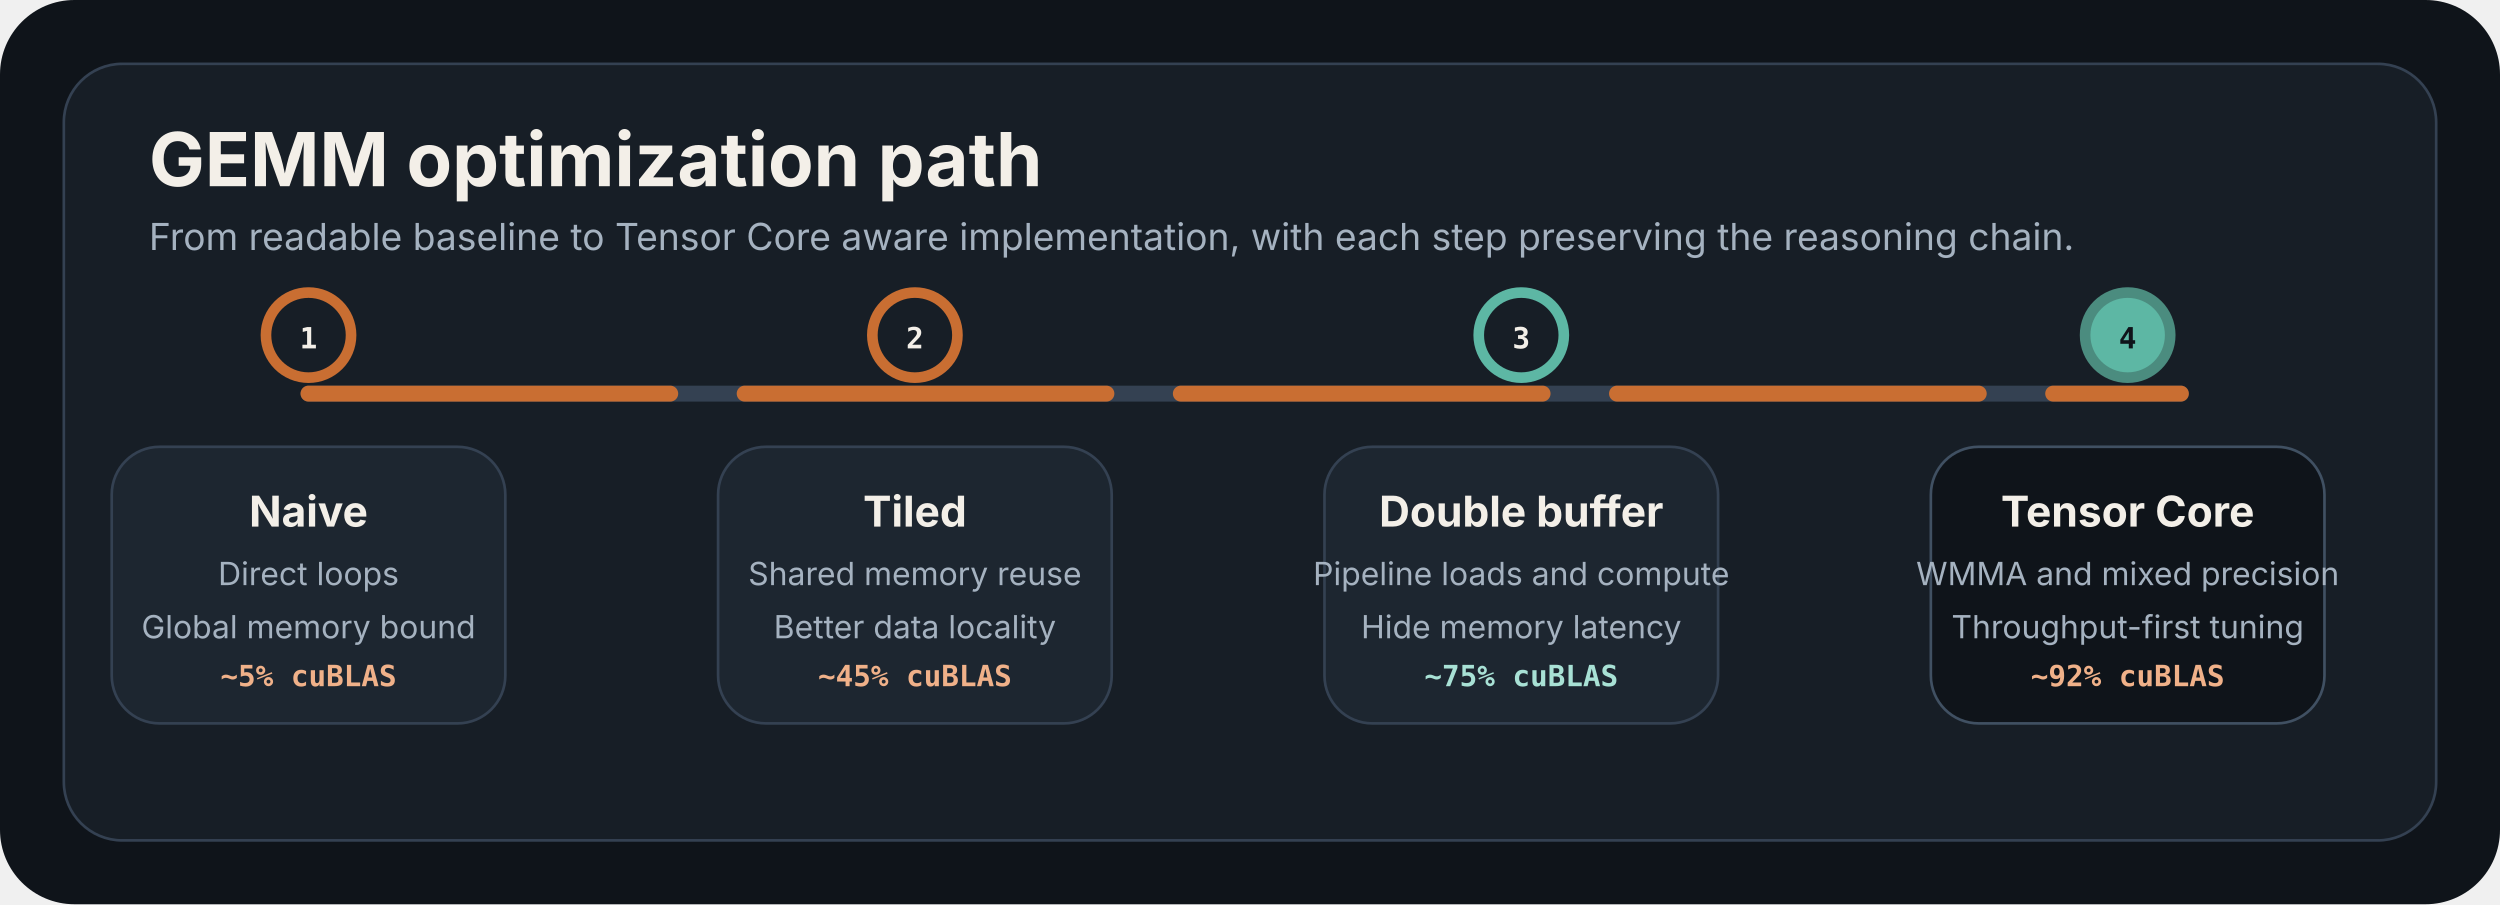
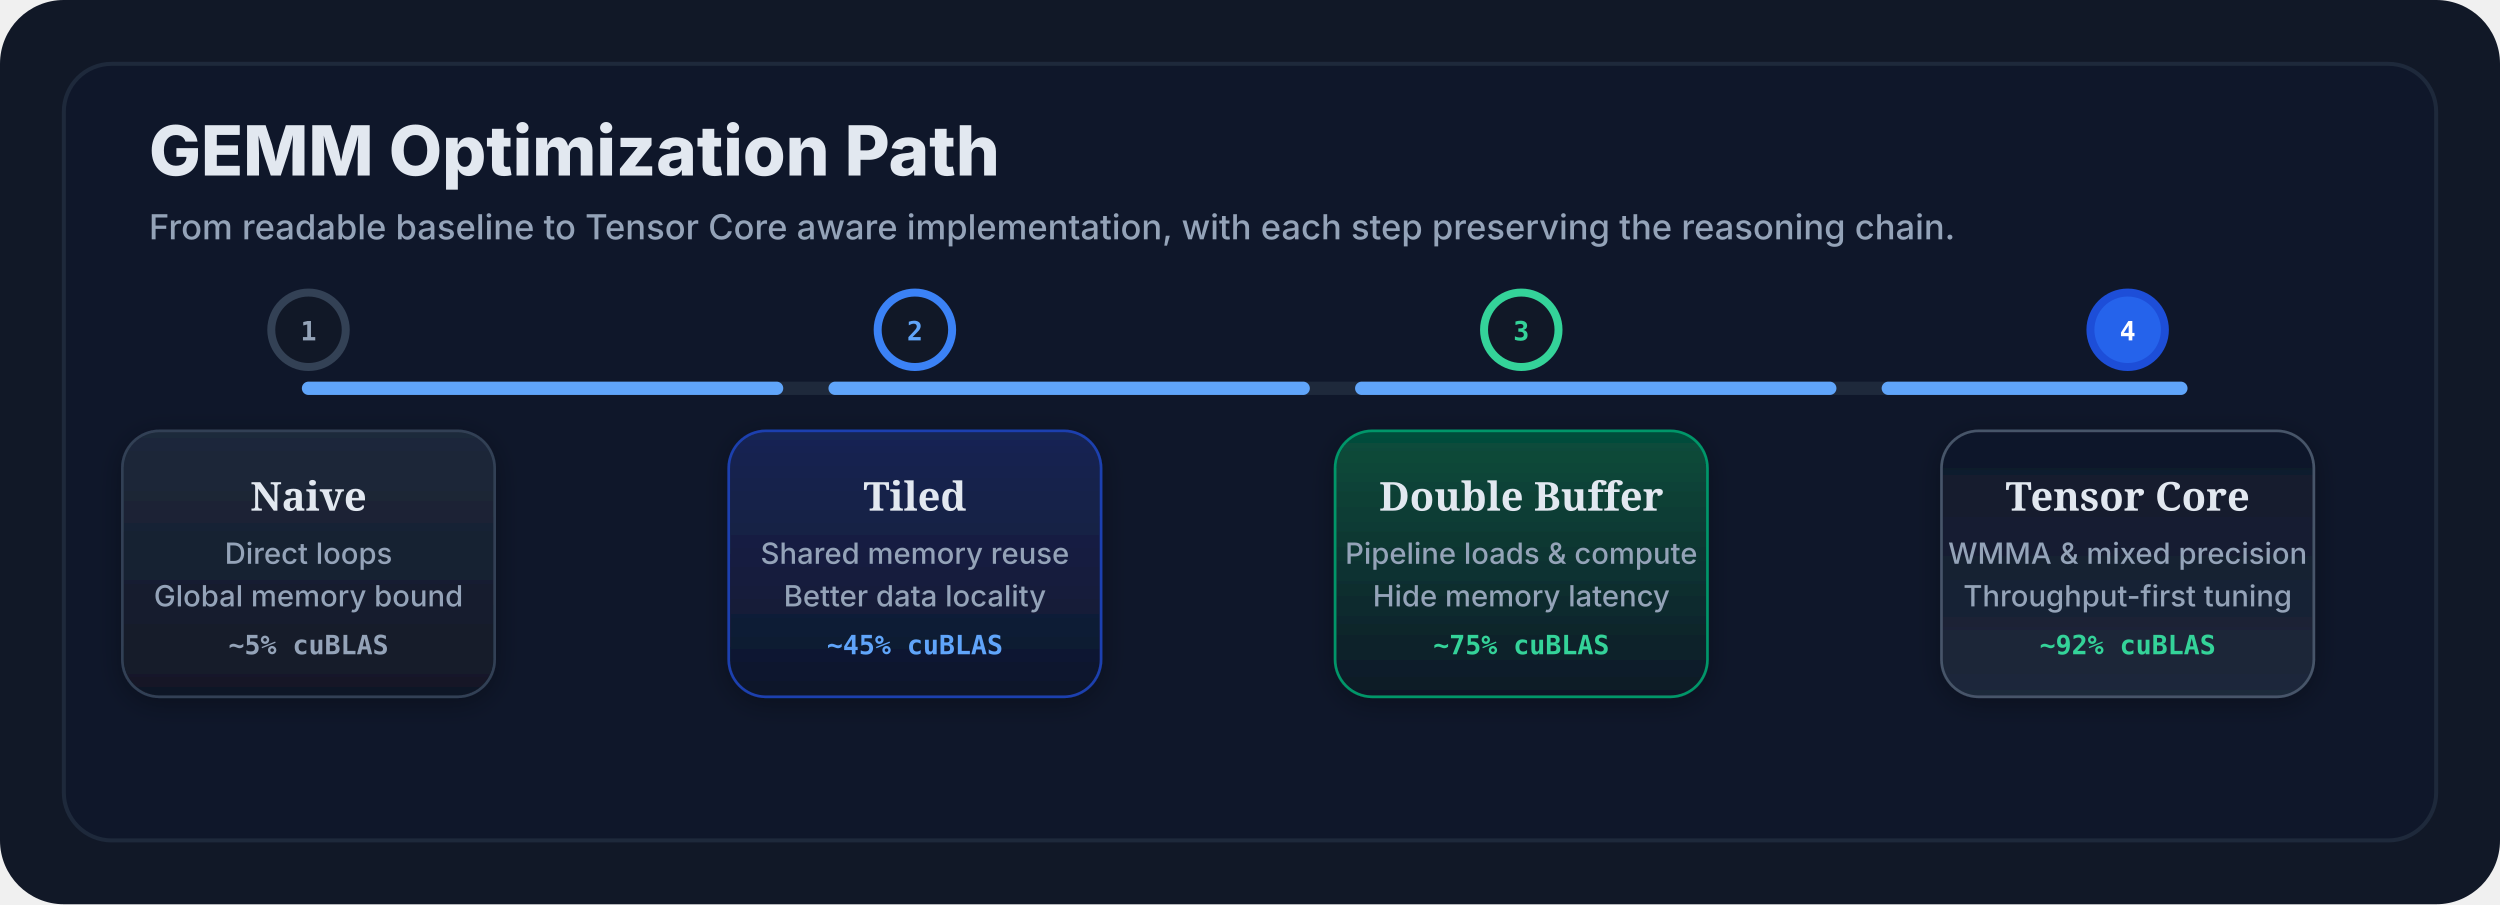
<svg xmlns="http://www.w3.org/2000/svg" viewBox="0 0 940 340" width="940" height="340" fill="none">
-   <rect width="940" height="340" rx="28" fill="#0F141A" />
-   <rect x="24" y="24" width="892" height="292" rx="22" fill="#171E26" stroke="#344152" />
-   <text x="56" y="70" fill="#F3EFE8" font-family="Inter, Arial, sans-serif" font-size="28" font-weight="700">GEMM optimization path</text>
-   <text x="56" y="94" fill="#A5B2C0" font-family="Inter, Arial, sans-serif" font-size="14">From readable baseline to Tensor Core aware implementation, with each step preserving the reasoning chain.</text>
-   <line x1="116" y1="148" x2="820" y2="148" stroke="#344152" stroke-width="6" stroke-linecap="round" />
-   <line x1="116" y1="148" x2="820" y2="148" stroke="#C96E32" stroke-width="6" stroke-linecap="round" stroke-dasharray="136 28" />
-   <g transform="translate(116 126)">
-     <circle r="16" fill="#171E26" stroke="#C96E32" stroke-width="4" />
-     <text y="5" text-anchor="middle" fill="#F3EFE8" font-family="JetBrains Mono, monospace" font-size="11" font-weight="600">1</text>
-     <rect x="-74" y="42" width="148" height="104" rx="18" fill="#1D2630" stroke="#344152" />
-     <text y="72" text-anchor="middle" fill="#F3EFE8" font-family="Inter, Arial, sans-serif" font-size="16" font-weight="700">Naive</text>
-     <text y="94" text-anchor="middle" fill="#A5B2C0" font-family="Inter, Arial, sans-serif" font-size="12">Direct loops</text>
-     <text y="114" text-anchor="middle" fill="#A5B2C0" font-family="Inter, Arial, sans-serif" font-size="12">Global memory bound</text>
-     <text y="132" text-anchor="middle" fill="#F0B189" font-family="JetBrains Mono, monospace" font-size="11" font-weight="600">~5% cuBLAS</text>
+   <defs>
+     <linearGradient id="gemmBgD" x1="0" y1="0" x2="940" y2="340">
+       <stop offset="0%" stop-color="#111827" />
+       <stop offset="100%" stop-color="#0f172a" />
+     </linearGradient>
+     <linearGradient id="gemmStepGrad1D" x1="0" y1="0" x2="0" y2="1">
+       <stop offset="0%" stop-color="#1e293b" />
+       <stop offset="100%" stop-color="#111827" />
+     </linearGradient>
+     <linearGradient id="gemmStepGrad2D" x1="0" y1="0" x2="0" y2="1">
+       <stop offset="0%" stop-color="#172554" />
+       <stop offset="100%" stop-color="#0f172a" />
+     </linearGradient>
+     <linearGradient id="gemmStepGrad3D" x1="0" y1="0" x2="0" y2="1">
+       <stop offset="0%" stop-color="#064e3b" />
+       <stop offset="100%" stop-color="#111827" />
+     </linearGradient>
+     <linearGradient id="gemmStepGrad4D" x1="0" y1="0" x2="0" y2="1">
+       <stop offset="0%" stop-color="#0f172a" />
+       <stop offset="100%" stop-color="#1e293b" />
+     </linearGradient>
+     <filter id="gemmShadowD" x="-4" y="-4" width="20" height="20">
+       <feDropShadow dx="0" dy="2" stdDeviation="5" flood-color="#000000" flood-opacity="0.3" />
+     </filter>
+   </defs>
+   <rect width="940" height="340" rx="24" fill="url(#gemmBgD)" />
+   <rect x="24" y="24" width="892" height="292" rx="18" fill="#0f172a" stroke="#1e293b" stroke-width="1.5" />
+   <text x="56" y="66" fill="#e2e8f0" font-family="Fraunces, Inter, serif" font-size="26" font-weight="800">GEMM Optimization Path</text>
+   <text x="56" y="90" fill="#94a3b8" font-family="Inter, Arial, sans-serif" font-size="13" font-weight="500">From readable baseline to Tensor Core aware implementation, with each step preserving the reasoning chain.</text>
+   <line x1="116" y1="146" x2="820" y2="146" stroke="#1e293b" stroke-width="5" stroke-linecap="round" />
+   <line x1="116" y1="146" x2="820" y2="146" stroke="#60a5fa" stroke-width="5" stroke-linecap="round" stroke-dasharray="176 22 176 22 176 22 176" />
+   <g transform="translate(116 124)">
+     <circle r="14" fill="#111827" stroke="#334155" stroke-width="3" />
+     <text y="4" text-anchor="middle" fill="#94a3b8" font-family="JetBrains Mono, monospace" font-size="10" font-weight="700">1</text>
+     <rect x="-70" y="38" width="140" height="100" rx="14" fill="url(#gemmStepGrad1D)" stroke="#334155" filter="url(#gemmShadowD)" />
+     <text y="68" text-anchor="middle" fill="#e2e8f0" font-family="Fraunces, serif" font-size="15" font-weight="800">Naive</text>
+     <text y="88" text-anchor="middle" fill="#94a3b8" font-family="Inter, sans-serif" font-size="11" font-weight="500">Direct loops</text>
+     <text y="104" text-anchor="middle" fill="#94a3b8" font-family="Inter, sans-serif" font-size="11" font-weight="500">Global memory bound</text>
+     <text y="122" text-anchor="middle" fill="#94a3b8" font-family="JetBrains Mono, monospace" font-size="10" font-weight="700">~5% cuBLAS</text>
  </g>
-   <g transform="translate(344 126)">
-     <circle r="16" fill="#171E26" stroke="#C96E32" stroke-width="4" />
-     <text y="5" text-anchor="middle" fill="#F3EFE8" font-family="JetBrains Mono, monospace" font-size="11" font-weight="600">2</text>
-     <rect x="-74" y="42" width="148" height="104" rx="18" fill="#1D2630" stroke="#344152" />
-     <text y="72" text-anchor="middle" fill="#F3EFE8" font-family="Inter, Arial, sans-serif" font-size="16" font-weight="700">Tiled</text>
-     <text y="94" text-anchor="middle" fill="#A5B2C0" font-family="Inter, Arial, sans-serif" font-size="12">Shared memory reuse</text>
-     <text y="114" text-anchor="middle" fill="#A5B2C0" font-family="Inter, Arial, sans-serif" font-size="12">Better data locality</text>
-     <text y="132" text-anchor="middle" fill="#F0B189" font-family="JetBrains Mono, monospace" font-size="11" font-weight="600">~45% cuBLAS</text>
+   <g transform="translate(344 124)">
+     <circle r="14" fill="#111827" stroke="#3b82f6" stroke-width="3" />
+     <text y="4" text-anchor="middle" fill="#60a5fa" font-family="JetBrains Mono, monospace" font-size="10" font-weight="700">2</text>
+     <rect x="-70" y="38" width="140" height="100" rx="14" fill="url(#gemmStepGrad2D)" stroke="#1e40af" filter="url(#gemmShadowD)" />
+     <text y="68" text-anchor="middle" fill="#e2e8f0" font-family="Fraunces, serif" font-size="15" font-weight="800">Tiled</text>
+     <text y="88" text-anchor="middle" fill="#94a3b8" font-family="Inter, sans-serif" font-size="11" font-weight="500">Shared memory reuse</text>
+     <text y="104" text-anchor="middle" fill="#94a3b8" font-family="Inter, sans-serif" font-size="11" font-weight="500">Better data locality</text>
+     <text y="122" text-anchor="middle" fill="#60a5fa" font-family="JetBrains Mono, monospace" font-size="10" font-weight="700">~45% cuBLAS</text>
  </g>
-   <g transform="translate(572 126)">
-     <circle r="16" fill="#171E26" stroke="#5DB7A4" stroke-width="4" />
-     <text y="5" text-anchor="middle" fill="#F3EFE8" font-family="JetBrains Mono, monospace" font-size="11" font-weight="600">3</text>
-     <rect x="-74" y="42" width="148" height="104" rx="18" fill="#1D2630" stroke="#344152" />
-     <text y="72" text-anchor="middle" fill="#F3EFE8" font-family="Inter, Arial, sans-serif" font-size="16" font-weight="700">Double buffer</text>
-     <text y="94" text-anchor="middle" fill="#A5B2C0" font-family="Inter, Arial, sans-serif" font-size="12">Pipeline loads and compute</text>
-     <text y="114" text-anchor="middle" fill="#A5B2C0" font-family="Inter, Arial, sans-serif" font-size="12">Hide memory latency</text>
-     <text y="132" text-anchor="middle" fill="#A8E1D5" font-family="JetBrains Mono, monospace" font-size="11" font-weight="600">~75% cuBLAS</text>
+   <g transform="translate(572 124)">
+     <circle r="14" fill="#111827" stroke="#34d399" stroke-width="3" />
+     <text y="4" text-anchor="middle" fill="#34d399" font-family="JetBrains Mono, monospace" font-size="10" font-weight="700">3</text>
+     <rect x="-70" y="38" width="140" height="100" rx="14" fill="url(#gemmStepGrad3D)" stroke="#059669" filter="url(#gemmShadowD)" />
+     <text y="68" text-anchor="middle" fill="#e2e8f0" font-family="Fraunces, serif" font-size="15" font-weight="800">Double Buffer</text>
+     <text y="88" text-anchor="middle" fill="#94a3b8" font-family="Inter, sans-serif" font-size="11" font-weight="500">Pipeline loads &amp; compute</text>
+     <text y="104" text-anchor="middle" fill="#94a3b8" font-family="Inter, sans-serif" font-size="11" font-weight="500">Hide memory latency</text>
+     <text y="122" text-anchor="middle" fill="#34d399" font-family="JetBrains Mono, monospace" font-size="10" font-weight="700">~75% cuBLAS</text>
  </g>
-   <g transform="translate(800 126)">
-     <circle r="16" fill="#5DB7A4" stroke="#4B8C7F" stroke-width="4" />
-     <text y="5" text-anchor="middle" fill="#0F141A" font-family="JetBrains Mono, monospace" font-size="11" font-weight="700">4</text>
-     <rect x="-74" y="42" width="148" height="104" rx="18" fill="#0F141A" stroke="#405062" />
-     <text y="72" text-anchor="middle" fill="#F3EFE8" font-family="Inter, Arial, sans-serif" font-size="16" font-weight="700">Tensor Core</text>
-     <text y="94" text-anchor="middle" fill="#A5B2C0" font-family="Inter, Arial, sans-serif" font-size="12">WMMA and mixed precision</text>
-     <text y="114" text-anchor="middle" fill="#A5B2C0" font-family="Inter, Arial, sans-serif" font-size="12">Throughput-first tuning</text>
-     <text y="132" text-anchor="middle" fill="#F0B189" font-family="JetBrains Mono, monospace" font-size="11" font-weight="600">~92% cuBLAS</text>
+   <g transform="translate(800 124)">
+     <circle r="14" fill="#2563eb" stroke="#1d4ed8" stroke-width="3" />
+     <text y="4" text-anchor="middle" fill="#ffffff" font-family="JetBrains Mono, monospace" font-size="10" font-weight="700">4</text>
+     <rect x="-70" y="38" width="140" height="100" rx="14" fill="url(#gemmStepGrad4D)" stroke="#475569" filter="url(#gemmShadowD)" />
+     <text y="68" text-anchor="middle" fill="#e2e8f0" font-family="Fraunces, serif" font-size="15" font-weight="800">Tensor Core</text>
+     <text y="88" text-anchor="middle" fill="#94a3b8" font-family="Inter, sans-serif" font-size="11" font-weight="500">WMMA &amp; mixed precision</text>
+     <text y="104" text-anchor="middle" fill="#94a3b8" font-family="Inter, sans-serif" font-size="11" font-weight="500">Throughput-first tuning</text>
+     <text y="122" text-anchor="middle" fill="#34d399" font-family="JetBrains Mono, monospace" font-size="10" font-weight="700">~92% cuBLAS</text>
  </g>
</svg>
